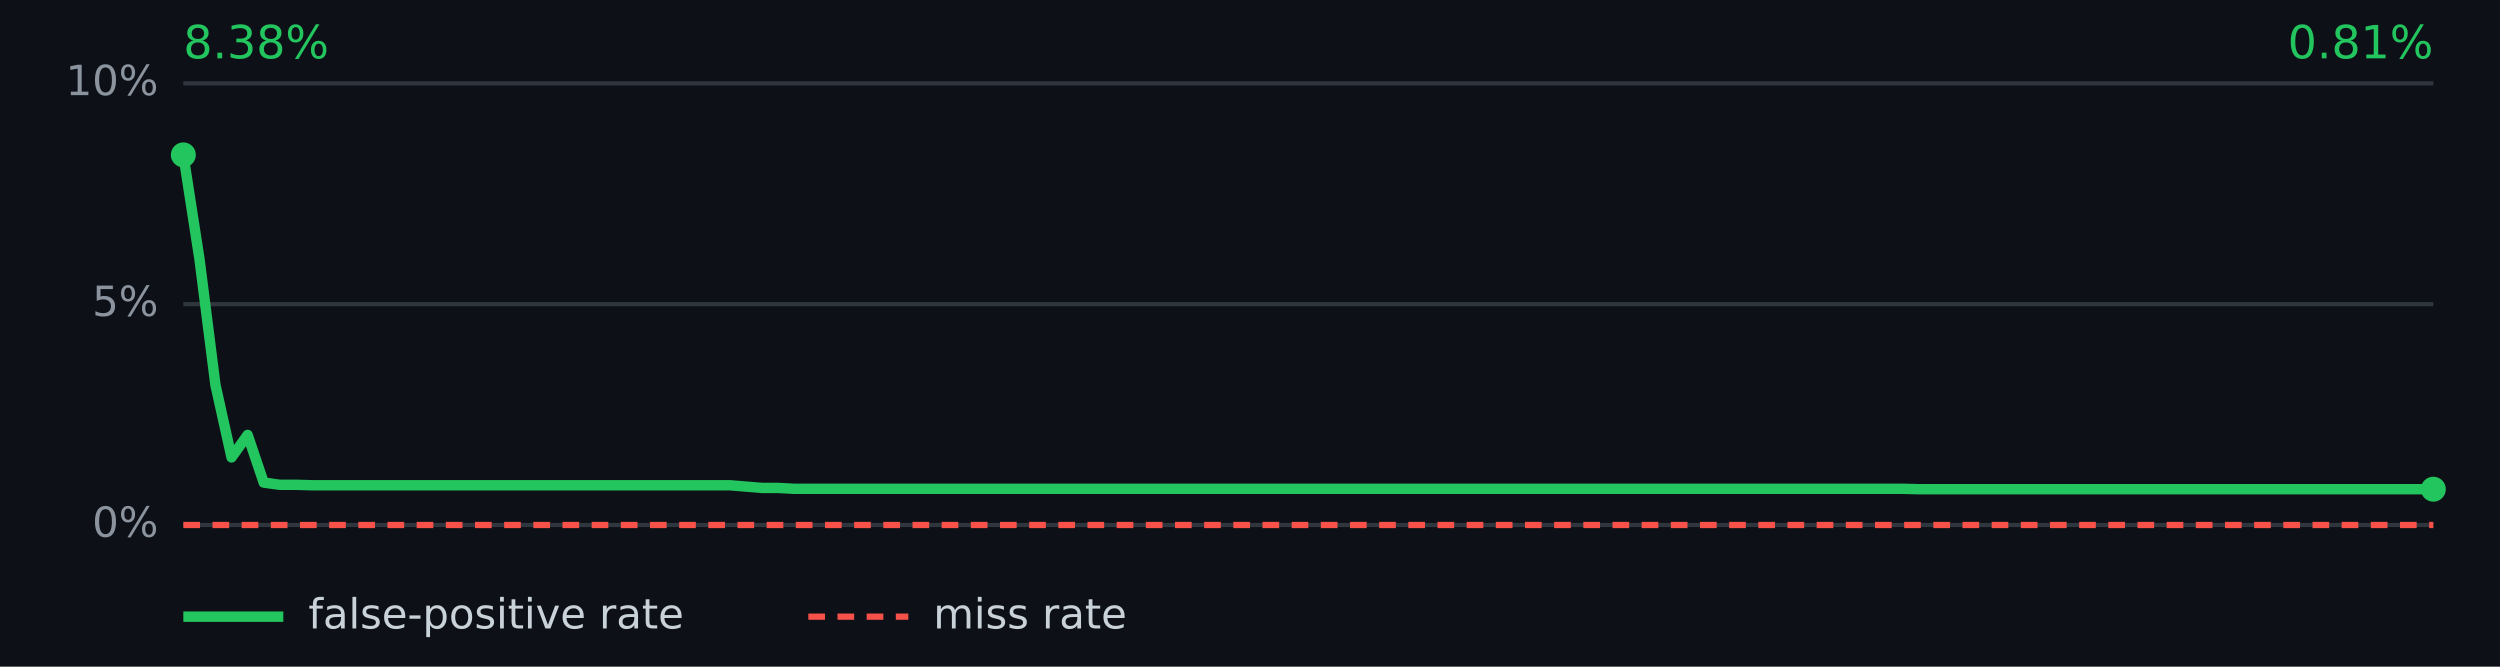
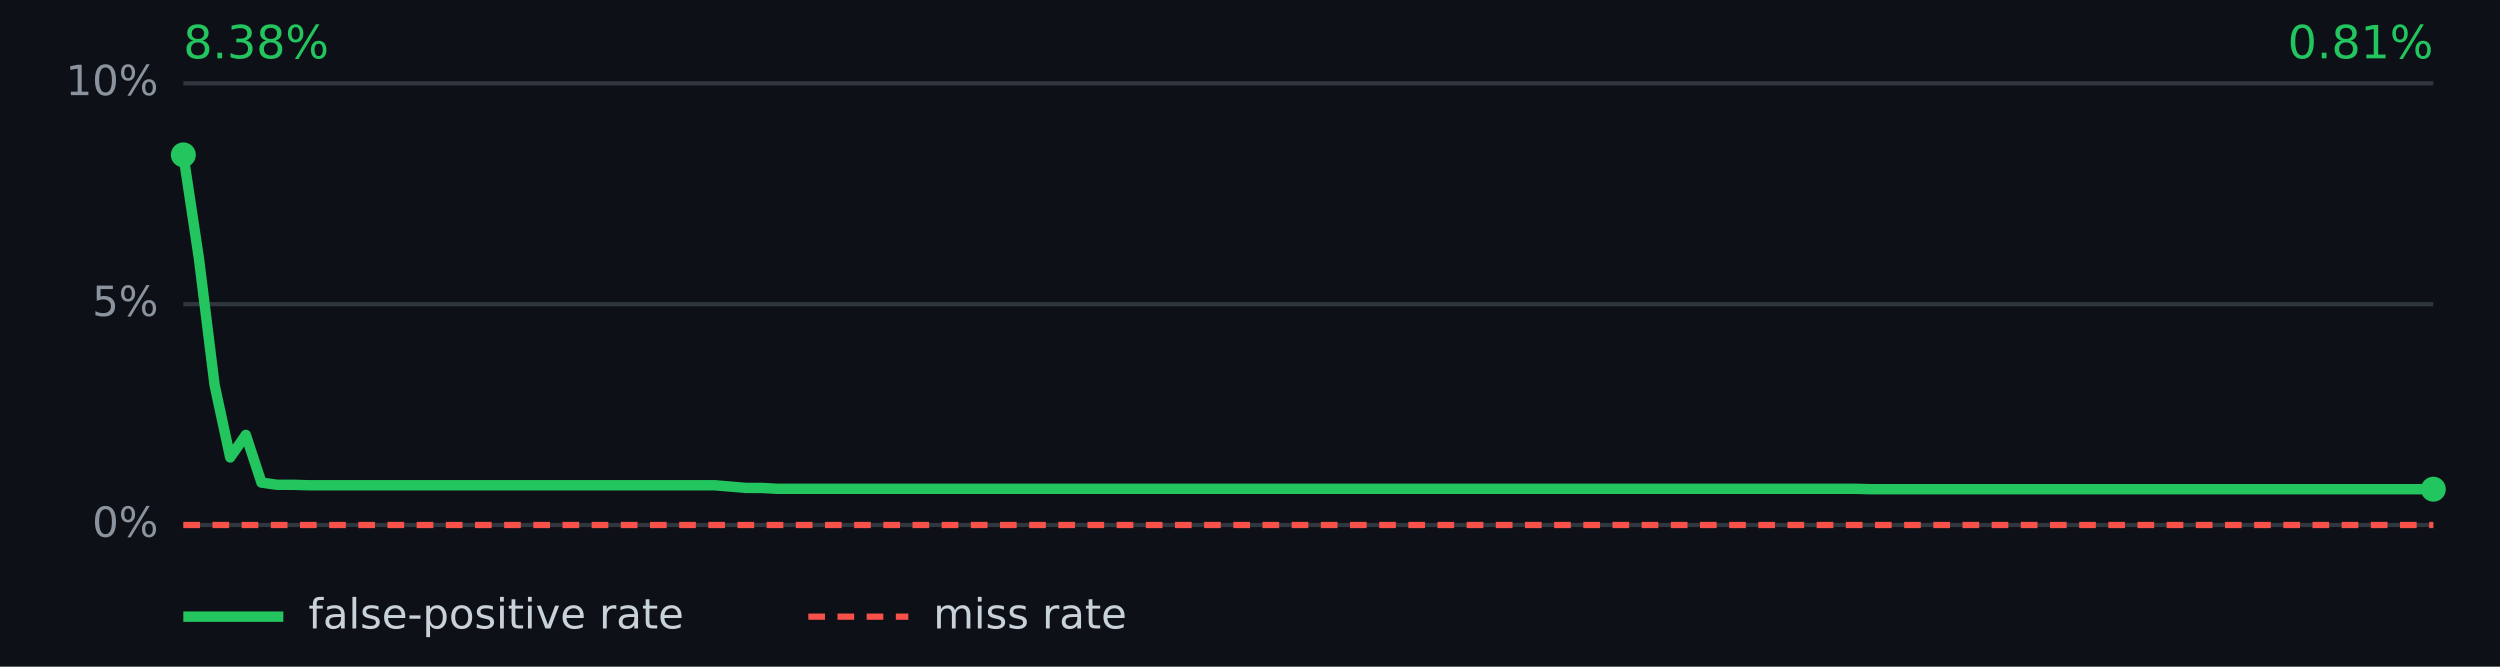
<svg xmlns="http://www.w3.org/2000/svg" width="600" height="160" role="img" aria-label="false-positive rate trend: 8.38% to 0.81%">
  <rect width="100%" height="160" fill="#0d1117" />
  <line x1="44" y1="20.00" x2="584" y2="20.00" stroke="#30363d" stroke-width="1" />
  <text x="38" y="20.00" font-family="Verdana,Geneva,DejaVu Sans,sans-serif" font-size="10" fill="#8b949e" text-anchor="end" dominant-baseline="middle">10%</text>
  <line x1="44" y1="73.00" x2="584" y2="73.00" stroke="#30363d" stroke-width="1" />
  <text x="38" y="73.00" font-family="Verdana,Geneva,DejaVu Sans,sans-serif" font-size="10" fill="#8b949e" text-anchor="end" dominant-baseline="middle">5%</text>
  <line x1="44" y1="126.00" x2="584" y2="126.00" stroke="#30363d" stroke-width="1" />
  <text x="38" y="126.00" font-family="Verdana,Geneva,DejaVu Sans,sans-serif" font-size="10" fill="#8b949e" text-anchor="end" dominant-baseline="middle">0%</text>
-   <polyline points="44.00,126.00 48.09,126.00 52.18,126.00 56.27,126.00 60.36,126.00 64.45,126.00 68.55,126.00 72.64,126.00 76.73,126.00 80.82,126.00 84.91,126.00 89.00,126.00 93.09,126.00 97.18,126.00 101.27,126.00 105.36,126.00 109.45,126.00 113.55,126.00 117.64,126.00 121.73,126.00 125.82,126.00 129.91,126.00 134.00,126.00 138.09,126.00 142.18,126.00 146.27,126.00 150.36,126.00 154.45,126.00 158.55,126.00 162.64,126.00 166.73,126.00 170.82,126.00 174.91,126.00 179.00,126.00 183.09,126.00 187.18,126.00 191.27,126.00 195.36,126.00 199.45,126.00 203.55,126.00 207.64,126.00 211.73,126.00 215.82,126.00 219.91,126.00 224.00,126.00 228.09,126.00 232.18,126.00 236.27,126.00 240.36,126.00 244.45,126.00 248.55,126.00 252.64,126.00 256.73,126.00 260.82,126.00 264.91,126.00 269.00,126.00 273.09,126.00 277.18,126.00 281.27,126.00 285.36,126.00 289.45,126.00 293.55,126.00 297.64,126.00 301.73,126.00 305.82,126.00 309.91,126.00 314.00,126.00 318.09,126.00 322.18,126.00 326.27,126.00 330.36,126.00 334.45,126.00 338.55,126.00 342.64,126.00 346.73,126.00 350.82,126.00 354.91,126.00 359.00,126.00 363.09,126.00 367.18,126.00 371.27,126.00 375.36,126.00 379.45,126.00 383.55,126.00 387.64,126.00 391.73,126.00 395.82,126.00 399.91,126.00 404.00,126.00 408.09,126.00 412.18,126.00 416.27,126.00 420.36,126.00 424.45,126.00 428.55,126.00 432.64,126.00 436.73,126.00 440.82,126.00 444.91,126.00 449.00,126.00 453.09,126.00 457.18,126.00 461.27,126.00 465.36,126.00 469.45,126.00 473.55,126.00 477.64,126.00 481.73,126.00 485.82,126.00 489.91,126.00 494.00,126.00 498.09,126.00 502.18,126.00 506.27,126.00 510.36,126.00 514.45,126.00 518.55,126.00 522.64,126.00 526.73,126.00 530.82,126.00 534.91,126.00 539.00,126.00 543.09,126.00 547.18,126.00 551.27,126.00 555.36,126.00 559.45,126.00 563.55,126.00 567.64,126.00 571.73,126.00 575.82,126.00 579.91,126.00 584.00,126.00" fill="none" stroke="#f85149" stroke-width="1.5" stroke-dasharray="4,3" />
-   <polyline points="44.00,37.17 47.86,62.08 51.71,92.40 55.57,109.78 59.43,104.38 63.29,115.82 67.14,116.35 71.00,116.35 74.86,116.46 78.71,116.46 82.57,116.46 86.43,116.46 90.29,116.46 94.14,116.46 98.00,116.46 101.86,116.46 105.71,116.46 109.57,116.46 113.43,116.46 117.29,116.46 121.14,116.46 125.00,116.46 128.86,116.46 132.71,116.46 136.57,116.46 140.43,116.46 144.29,116.46 148.14,116.46 152.00,116.46 155.86,116.46 159.71,116.46 163.57,116.46 167.43,116.46 171.29,116.46 175.14,116.46 179.00,116.78 182.86,117.10 186.71,117.10 190.57,117.31 194.43,117.31 198.29,117.31 202.14,117.31 206.00,117.31 209.86,117.31 213.71,117.31 217.57,117.31 221.43,117.31 225.29,117.31 229.14,117.31 233.00,117.31 236.86,117.31 240.71,117.31 244.57,117.31 248.43,117.31 252.29,117.31 256.14,117.31 260.00,117.31 263.86,117.31 267.71,117.31 271.57,117.31 275.43,117.31 279.29,117.31 283.14,117.31 287.00,117.31 290.86,117.31 294.71,117.31 298.57,117.31 302.43,117.31 306.29,117.31 310.14,117.31 314.00,117.31 317.86,117.31 321.71,117.31 325.57,117.31 329.43,117.31 333.29,117.31 337.14,117.31 341.00,117.31 344.86,117.31 348.71,117.31 352.57,117.31 356.43,117.31 360.29,117.31 364.14,117.31 368.00,117.31 371.86,117.31 375.71,117.31 379.57,117.31 383.43,117.31 387.29,117.31 391.14,117.31 395.00,117.31 398.86,117.31 402.71,117.31 406.57,117.31 410.43,117.31 414.29,117.31 418.14,117.31 422.00,117.31 425.86,117.31 429.71,117.31 433.57,117.31 437.43,117.31 441.29,117.31 445.14,117.31 449.00,117.31 452.86,117.31 456.71,117.31 460.57,117.41 464.43,117.41 468.29,117.41 472.14,117.41 476.00,117.41 479.86,117.41 483.71,117.41 487.57,117.41 491.43,117.41 495.29,117.41 499.14,117.41 503.00,117.41 506.86,117.41 510.71,117.41 514.57,117.41 518.43,117.41 522.29,117.41 526.14,117.41 530.00,117.41 533.86,117.41 537.71,117.41 541.57,117.41 545.43,117.41 549.29,117.41 553.14,117.41 557.00,117.41 560.86,117.41 564.71,117.41 568.57,117.41 572.43,117.41 576.29,117.41 580.14,117.41 584.00,117.41" fill="none" stroke="#22c55e" stroke-width="2.5" stroke-linejoin="round" />
+   <polyline points="44.00,126.00 47.97,126.00 51.94,126.00 55.91,126.00 59.88,126.00 63.85,126.00 67.82,126.00 71.79,126.00 75.76,126.00 79.74,126.00 83.71,126.00 87.68,126.00 91.65,126.00 95.62,126.00 99.59,126.00 103.56,126.00 107.53,126.00 111.50,126.00 115.47,126.00 119.44,126.00 123.41,126.00 127.38,126.00 131.35,126.00 135.32,126.00 139.29,126.00 143.26,126.00 147.24,126.00 151.21,126.00 155.18,126.00 159.15,126.00 163.12,126.00 167.09,126.00 171.06,126.00 175.03,126.00 179.00,126.00 182.97,126.00 186.94,126.00 190.91,126.00 194.88,126.00 198.85,126.00 202.82,126.00 206.79,126.00 210.76,126.00 214.74,126.00 218.71,126.00 222.68,126.00 226.65,126.00 230.62,126.00 234.59,126.00 238.56,126.00 242.53,126.00 246.50,126.00 250.47,126.00 254.44,126.00 258.41,126.00 262.38,126.00 266.35,126.00 270.32,126.00 274.29,126.00 278.26,126.00 282.24,126.00 286.21,126.00 290.18,126.00 294.15,126.00 298.12,126.00 302.09,126.00 306.06,126.00 310.03,126.00 314.00,126.00 317.97,126.00 321.94,126.00 325.91,126.00 329.88,126.00 333.85,126.00 337.82,126.00 341.79,126.00 345.76,126.00 349.74,126.00 353.71,126.00 357.68,126.00 361.65,126.00 365.62,126.00 369.59,126.00 373.56,126.00 377.53,126.00 381.50,126.00 385.47,126.00 389.44,126.00 393.41,126.00 397.38,126.00 401.35,126.00 405.32,126.00 409.29,126.00 413.26,126.00 417.24,126.00 421.21,126.00 425.18,126.00 429.15,126.00 433.12,126.00 437.09,126.00 441.06,126.00 445.03,126.00 449.00,126.00 452.97,126.00 456.94,126.00 460.91,126.00 464.88,126.00 468.85,126.00 472.82,126.00 476.79,126.00 480.76,126.00 484.74,126.00 488.71,126.00 492.68,126.00 496.65,126.00 500.62,126.00 504.59,126.00 508.56,126.00 512.53,126.00 516.50,126.00 520.47,126.00 524.44,126.00 528.41,126.00 532.38,126.00 536.35,126.00 540.32,126.00 544.29,126.00 548.26,126.00 552.24,126.00 556.21,126.00 560.18,126.00 564.15,126.00 568.12,126.00 572.09,126.00 576.06,126.00 580.03,126.00 584.00,126.00" fill="none" stroke="#f85149" stroke-width="1.5" stroke-dasharray="4,3" />
+   <polyline points="44.00,37.17 47.75,62.08 51.50,92.40 55.25,109.78 59.00,104.38 62.75,115.82 66.50,116.35 70.25,116.35 74.00,116.46 77.75,116.46 81.50,116.46 85.25,116.46 89.00,116.46 92.75,116.46 96.50,116.46 100.25,116.46 104.00,116.46 107.75,116.46 111.50,116.46 115.25,116.46 119.00,116.46 122.75,116.46 126.50,116.46 130.25,116.46 134.00,116.46 137.75,116.46 141.50,116.46 145.25,116.46 149.00,116.46 152.75,116.46 156.50,116.46 160.25,116.46 164.00,116.46 167.75,116.46 171.50,116.46 175.25,116.78 179.00,117.10 182.75,117.10 186.50,117.31 190.25,117.31 194.00,117.31 197.75,117.31 201.50,117.31 205.25,117.31 209.00,117.31 212.75,117.31 216.50,117.31 220.25,117.31 224.00,117.31 227.75,117.31 231.50,117.31 235.25,117.31 239.00,117.31 242.75,117.31 246.50,117.31 250.25,117.31 254.00,117.31 257.75,117.31 261.50,117.31 265.25,117.31 269.00,117.31 272.75,117.31 276.50,117.31 280.25,117.31 284.00,117.31 287.75,117.31 291.50,117.31 295.25,117.31 299.00,117.31 302.75,117.31 306.50,117.31 310.25,117.31 314.00,117.31 317.75,117.31 321.50,117.31 325.25,117.31 329.00,117.31 332.75,117.31 336.50,117.31 340.25,117.31 344.00,117.31 347.75,117.31 351.50,117.31 355.25,117.31 359.00,117.31 362.75,117.31 366.50,117.31 370.25,117.31 374.00,117.31 377.75,117.31 381.50,117.31 385.25,117.31 389.00,117.31 392.75,117.31 396.50,117.31 400.25,117.31 404.00,117.31 407.75,117.31 411.50,117.31 415.25,117.31 419.00,117.31 422.75,117.31 426.50,117.31 430.25,117.31 434.00,117.31 437.75,117.31 441.50,117.31 445.25,117.31 449.00,117.41 452.75,117.41 456.50,117.41 460.25,117.41 464.00,117.41 467.75,117.41 471.50,117.41 475.25,117.41 479.00,117.41 482.75,117.41 486.50,117.41 490.25,117.41 494.00,117.41 497.75,117.41 501.50,117.41 505.25,117.41 509.00,117.41 512.75,117.41 516.50,117.41 520.25,117.41 524.00,117.41 527.75,117.41 531.50,117.41 535.25,117.41 539.00,117.41 542.75,117.41 546.50,117.41 550.25,117.41 554.00,117.41 557.75,117.41 561.50,117.41 565.25,117.41 569.00,117.41 572.75,117.41 576.50,117.41 580.25,117.41 584.00,117.41" fill="none" stroke="#22c55e" stroke-width="2.5" stroke-linejoin="round" />
  <circle cx="44.00" cy="37.17" r="3" fill="#22c55e" />
  <circle cx="584.00" cy="117.41" r="3" fill="#22c55e" />
  <text x="44.00" y="14" font-family="Verdana,Geneva,DejaVu Sans,sans-serif" font-size="11" fill="#22c55e" text-anchor="start">8.38%</text>
  <text x="584.00" y="14" font-family="Verdana,Geneva,DejaVu Sans,sans-serif" font-size="11" fill="#22c55e" text-anchor="end">0.81%</text>
  <line x1="44" y1="148" x2="68" y2="148" stroke="#22c55e" stroke-width="2.5" />
  <text x="74" y="148" font-family="Verdana,Geneva,DejaVu Sans,sans-serif" font-size="10" fill="#c9d1d9" dominant-baseline="middle">false-positive rate</text>
  <line x1="194" y1="148" x2="218" y2="148" stroke="#f85149" stroke-width="1.5" stroke-dasharray="4,3" />
  <text x="224" y="148" font-family="Verdana,Geneva,DejaVu Sans,sans-serif" font-size="10" fill="#c9d1d9" dominant-baseline="middle">miss rate</text>
</svg>
